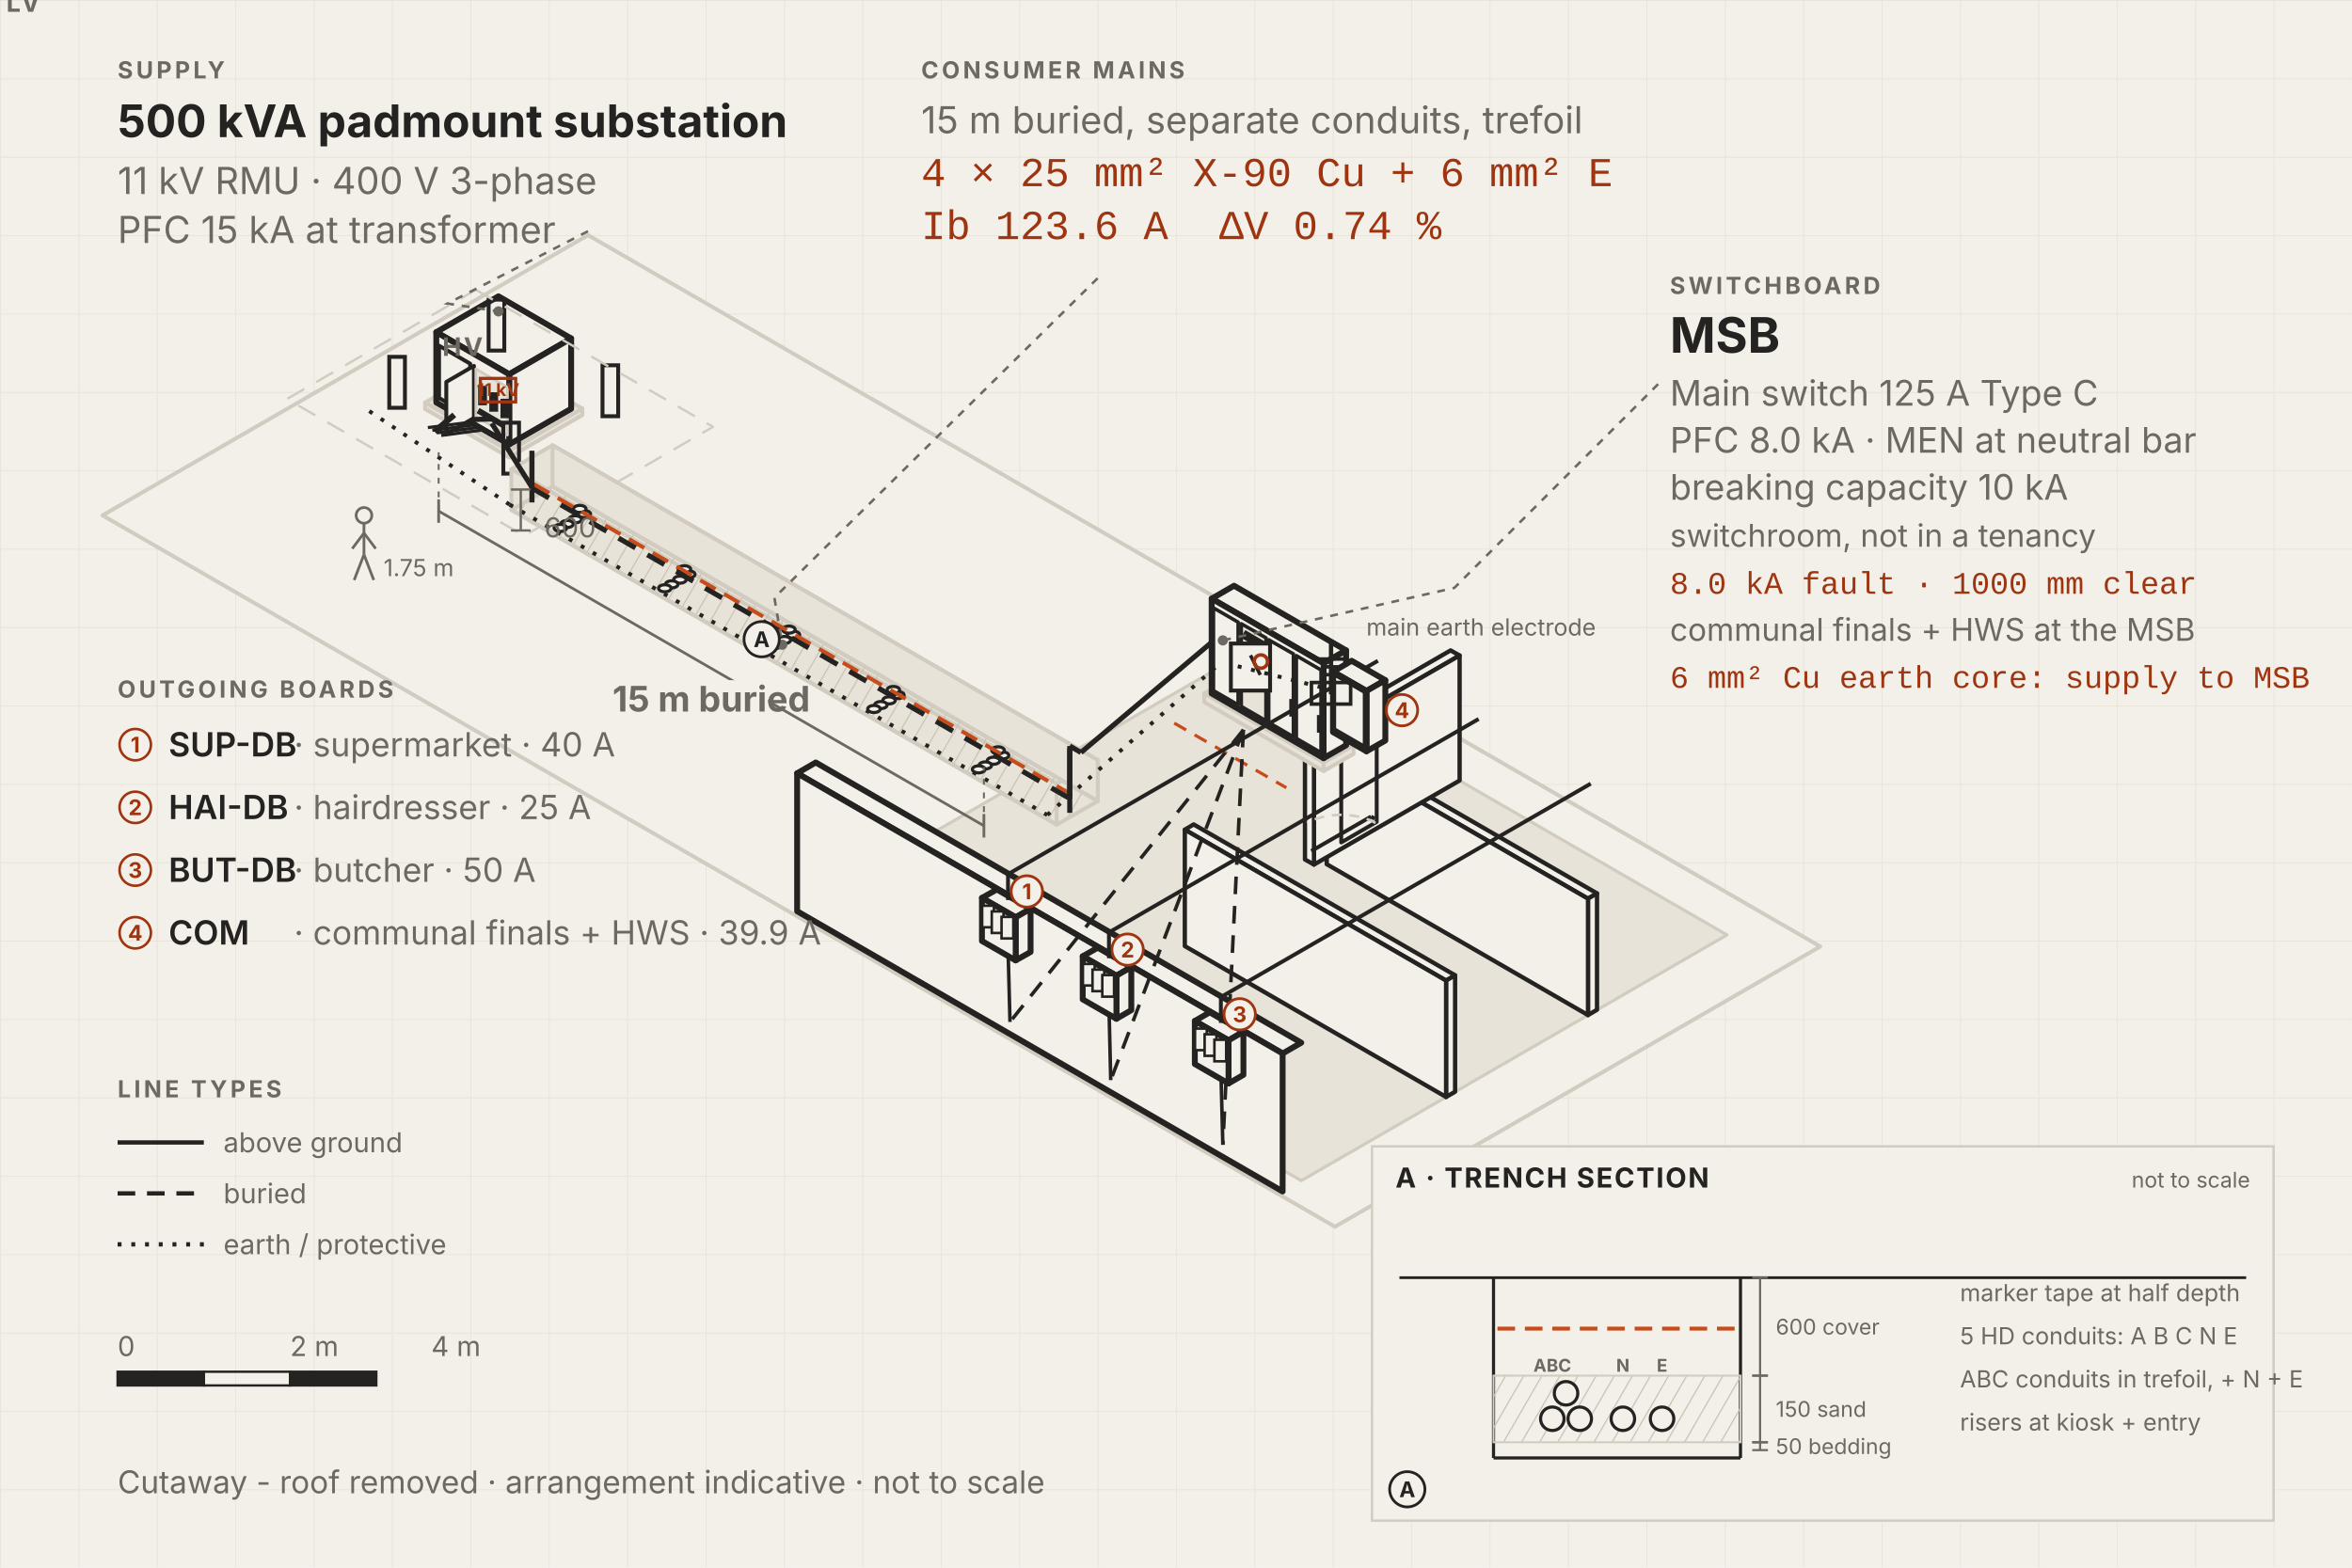
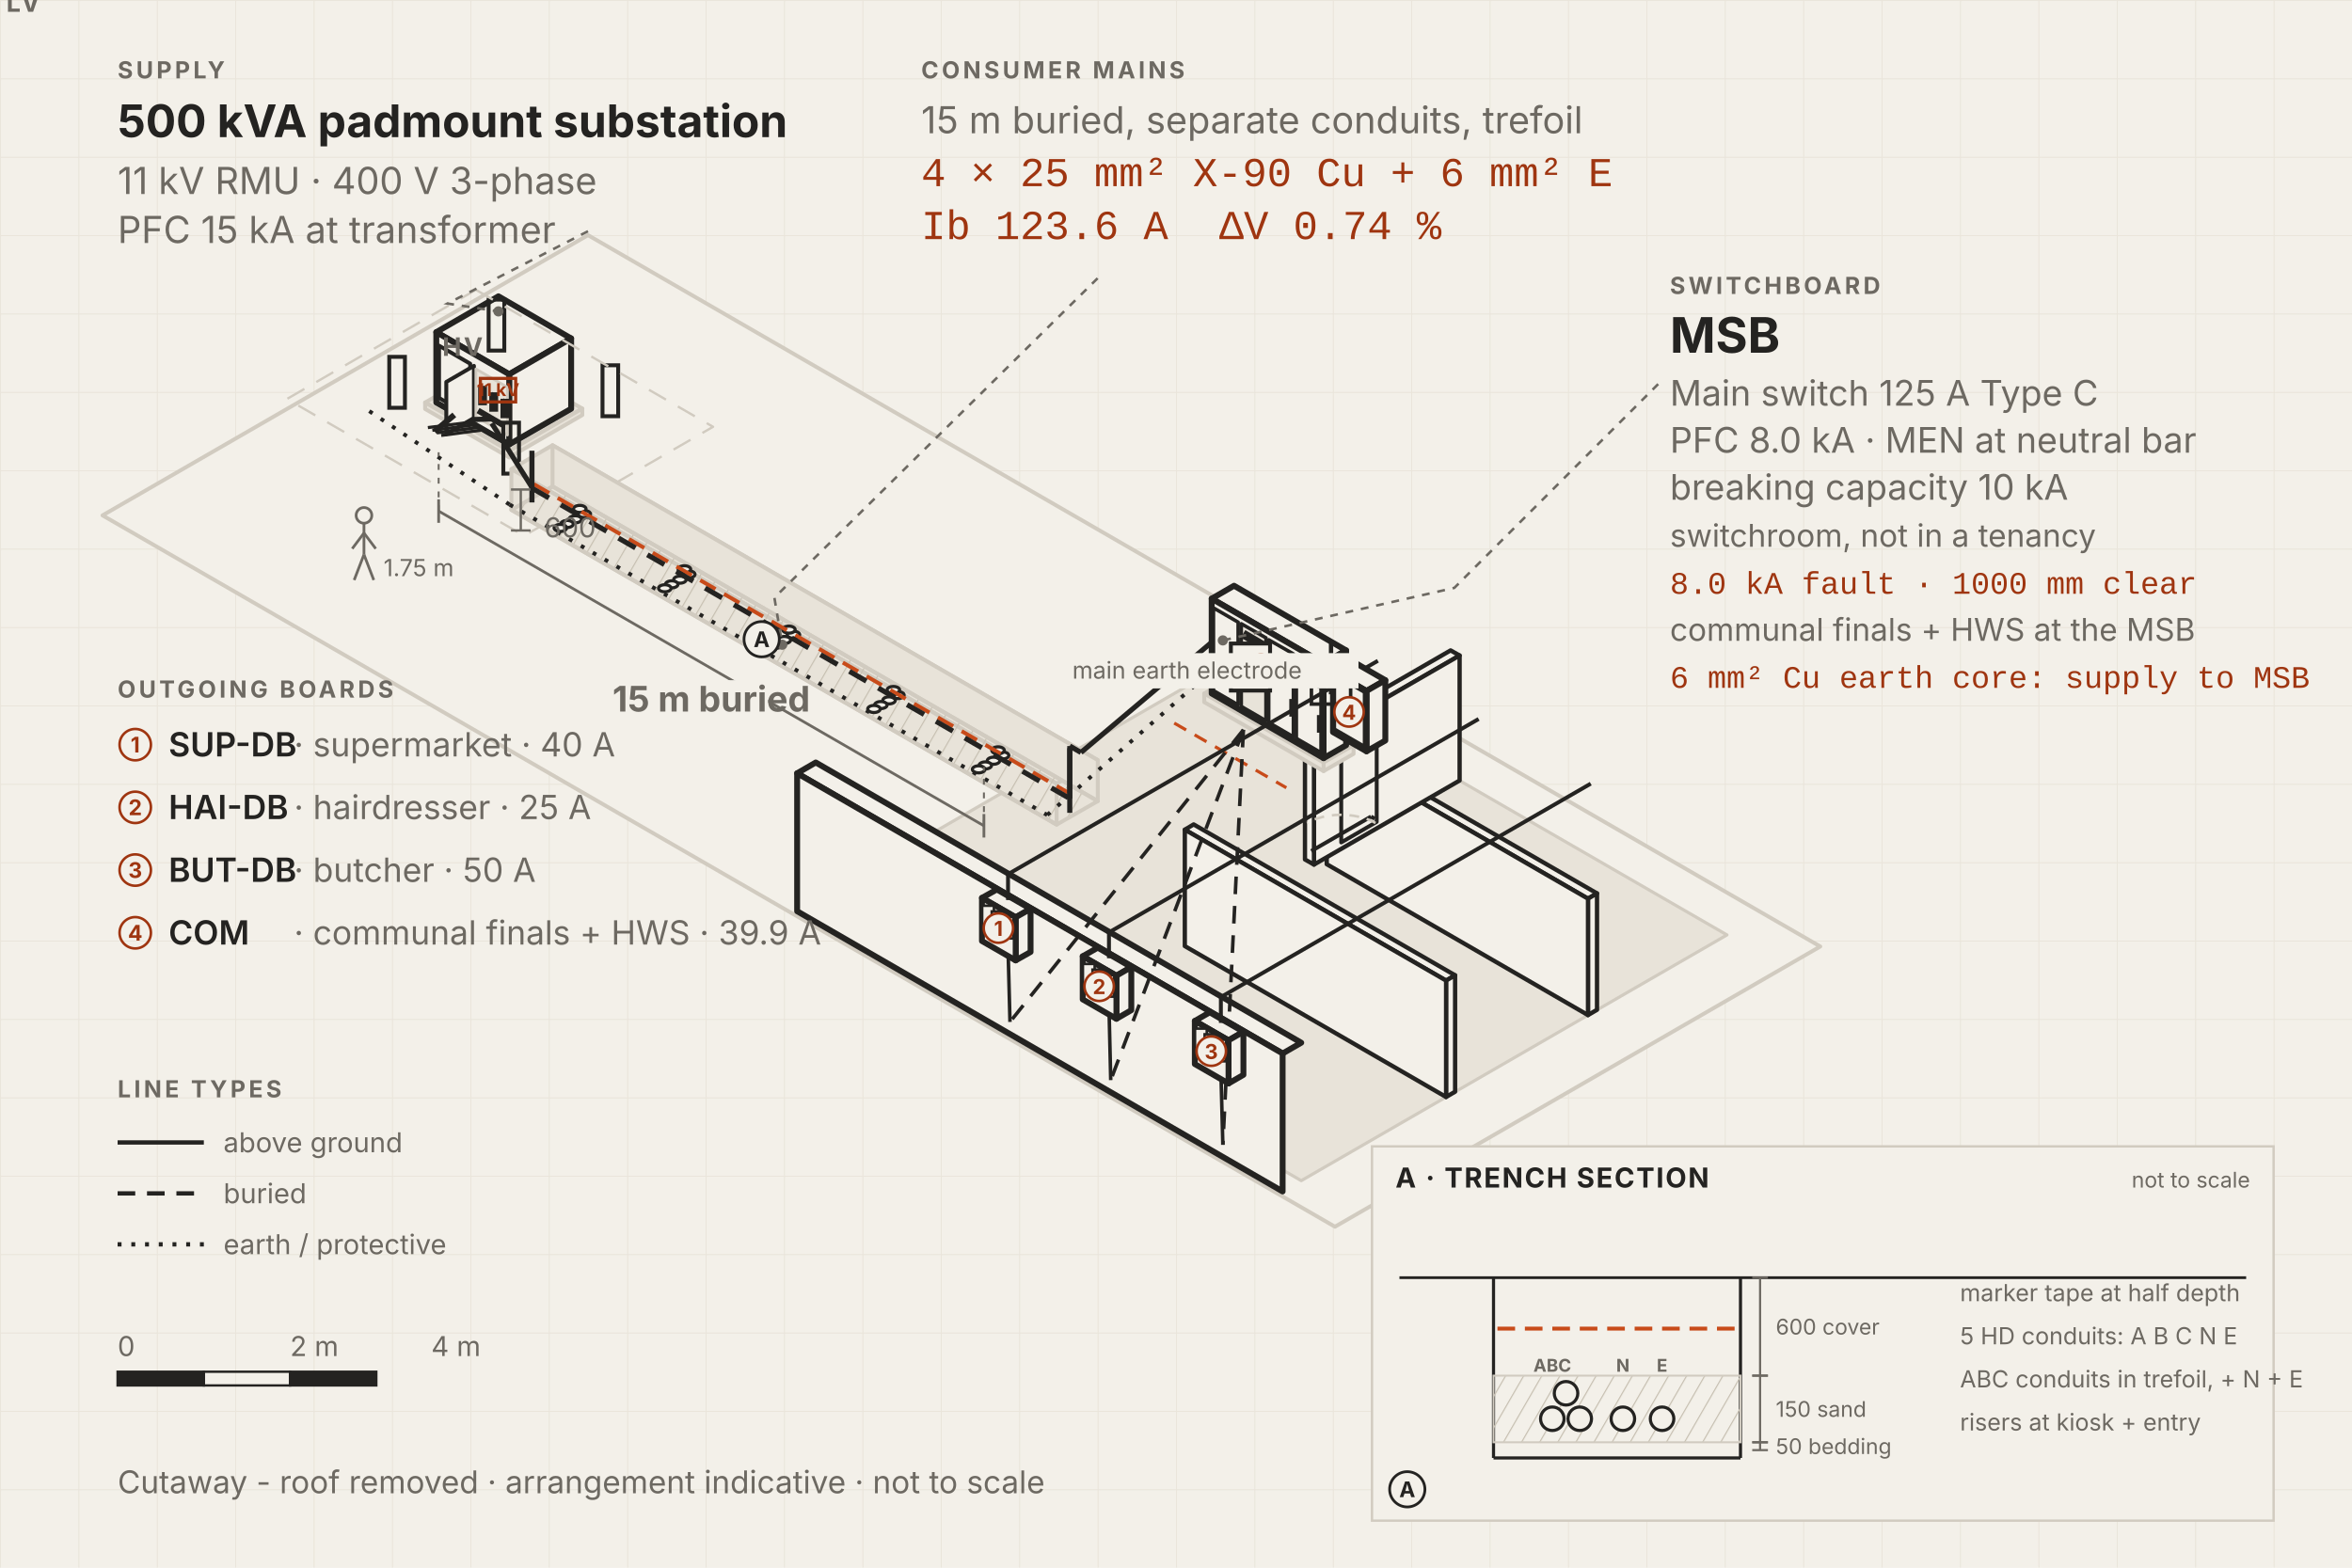
<svg xmlns="http://www.w3.org/2000/svg" viewBox="0 0 1200 800" width="1200" height="800" role="img" aria-labelledby="instTitle instDesc">
  <defs>
    <pattern id="instGrid" width="40" height="40" patternUnits="userSpaceOnUse">
      <path d="M40 0H0V40" fill="none" stroke="#eae5db" stroke-width="1" />
    </pattern>
    <pattern id="instSand" width="8" height="8" patternUnits="userSpaceOnUse" patternTransform="rotate(30)">
      <path d="M0 0V8" stroke="#c9c2b4" stroke-width="1.2" />
    </pattern>
  </defs>
  <rect width="1200" height="800" fill="#f3f0e9" />
  <rect width="1200" height="800" fill="url(#instGrid)" />
  <g font-family="'Inter',Arial,Helvetica,sans-serif" fill="#242321">
    <polygon points="300.0,120.0 928.7,483.0 681.1,626.0 52.3,263.0" fill="#f3f0e9" stroke="#d1cbc0" stroke-width="2" stroke-linejoin="round" />
    <polygon points="633.4,334.1 881.1,477.1 663.9,602.5 416.2,459.5" fill="#e8e3d9" stroke="#d1cbc0" stroke-width="1.6" stroke-linejoin="round" />
    <polygon points="681.4,378.9 814.8,455.9 810.2,458.6 676.9,381.6" fill="#f3f0e9" stroke="#242321" stroke-width="2.2" stroke-linejoin="round" />
    <polygon points="814.8,515.3 810.2,518.0 810.2,458.6 814.8,455.9" fill="#f3f0e9" stroke="#242321" stroke-width="2.2" stroke-linejoin="round" />
    <polygon points="676.9,441.0 810.2,518.0 810.2,458.6 676.9,381.6" fill="#f3f0e9" stroke="#242321" stroke-width="2.2" stroke-linejoin="round" />
    <polygon points="609.0,420.7 742.4,497.7 737.8,500.4 604.5,423.4" fill="#f3f0e9" stroke="#242321" stroke-width="2.2" stroke-linejoin="round" />
    <polygon points="742.4,557.1 737.8,559.8 737.8,500.4 742.4,497.7" fill="#f3f0e9" stroke="#242321" stroke-width="2.2" stroke-linejoin="round" />
    <polygon points="604.5,482.8 737.8,559.8 737.8,500.4 604.5,423.4" fill="#f3f0e9" stroke="#242321" stroke-width="2.2" stroke-linejoin="round" />
    <polygon points="416.2,389.1 663.9,532.1 654.4,537.6 406.7,394.6" fill="#f3f0e9" stroke="#242321" stroke-width="3" stroke-linejoin="round" />
    <polygon points="406.7,465.0 654.4,608.0 654.4,537.6 406.7,394.6" fill="#f3f0e9" stroke="#242321" stroke-width="3" stroke-linejoin="round" />
    <polygon points="740.1,331.9 744.7,334.5 670.4,377.4 665.8,374.8" fill="#f3f0e9" stroke="#242321" stroke-width="2.2" stroke-linejoin="round" />
    <polygon points="744.7,398.3 670.4,441.2 670.4,377.4 744.7,334.5" fill="#f3f0e9" stroke="#242321" stroke-width="2.2" stroke-linejoin="round" />
    <polygon points="665.8,438.6 670.4,441.2 670.4,377.4 665.8,374.8" fill="#f3f0e9" stroke="#242321" stroke-width="2.2" stroke-linejoin="round" />
    <polygon points="702.4,419.4 684.3,429.9 684.3,380.4 702.4,369.9" fill="#f3f0e9" stroke="#242321" stroke-width="2" stroke-linejoin="round" />
    <line x1="684.3" y1="381.5" x2="669.0" y2="388.1" stroke="#242321" stroke-width="2" />
    <line x1="701.4" y1="417.8" x2="699.5" y2="416.7" stroke="#242321" stroke-width="2" />
    <line x1="699.5" y1="416.7" x2="669.0" y2="434.3" stroke="#242321" stroke-width="2" />
    <polyline points="701.8,420.0 699.4,418.7 696.7,417.7 693.8,416.9 690.7,416.3 687.5,415.9 684.3,415.8 681.1,415.9 677.9,416.3 674.8,416.9 671.9,417.7 669.2,418.7 666.8,420.0" fill="none" stroke="#d1cbc0" stroke-width="1.3" stroke-dasharray="5 4" />
    <polygon points="254.3,183.8 297.1,208.5 259.8,230.1 216.9,205.4" fill="#e8e3d9" stroke="#d1cbc0" stroke-width="2" stroke-linejoin="round" data-hit="supply" />
    <polygon points="297.1,211.8 259.8,233.4 259.8,230.1 297.1,208.5" fill="#e8e3d9" stroke="#d1cbc0" stroke-width="2" stroke-linejoin="round" data-hit="supply" />
    <polygon points="216.9,208.7 259.8,233.4 259.8,230.1 216.9,205.4" fill="#e8e3d9" stroke="#d1cbc0" stroke-width="2" stroke-linejoin="round" data-hit="supply" />
    <polygon points="254.3,151.2 291.4,172.7 259.8,191.0 222.6,169.5" fill="#f3f0e9" stroke="#242321" stroke-width="3" stroke-linejoin="round" data-hit="supply" />
    <polygon points="291.4,208.6 259.8,226.8 259.8,191.0 291.4,172.7" fill="#f3f0e9" stroke="#242321" stroke-width="3" stroke-linejoin="round" data-hit="supply" />
    <polygon points="222.6,205.4 259.8,226.8 259.8,191.0 222.6,169.5" fill="#f3f0e9" stroke="#242321" stroke-width="3" stroke-linejoin="round" data-hit="supply" />
    <polygon points="224.0,203.1 239.9,212.2 239.9,185.6 224.0,176.4" fill="none" stroke="#242321" stroke-width="2" stroke-linejoin="round" data-hit="supply" />
    <rect x="238.2" y="197.2" width="4" height="10" fill="#242321" />
    <text x="225.7" y="181.6" font-family="'Inter',Arial,Helvetica,sans-serif" font-size="13" font-weight="700" fill="#6d6962" letter-spacing="1.2">HV</text>
    <polygon points="241.8,213.3 227.7,221.5 227.7,194.9 241.8,186.7" fill="#f3f0e9" stroke="#242321" stroke-width="2" stroke-linejoin="round" data-hit="supply" />
    <polygon points="242.8,212.7 258.9,222.0 258.9,197.6 242.8,188.3" fill="#e8e3d9" stroke="#d1cbc0" stroke-width="1.4" stroke-linejoin="round" />
    <line x1="246.2" y1="206.8" x2="246.2" y2="196.9" stroke="#242321" stroke-width="4.5" />
    <line x1="245.0" y1="197.4" x2="247.3" y2="198.7" stroke="#242321" stroke-width="1.6" />
    <line x1="251.9" y1="210.1" x2="251.9" y2="200.2" stroke="#242321" stroke-width="4.5" />
    <line x1="250.7" y1="200.7" x2="253.0" y2="202.0" stroke="#242321" stroke-width="1.6" />
    <line x1="257.6" y1="213.4" x2="257.6" y2="203.5" stroke="#242321" stroke-width="4.5" />
    <line x1="256.5" y1="204.0" x2="258.8" y2="205.3" stroke="#242321" stroke-width="1.6" />
    <line x1="243.9" y1="209.5" x2="257.5" y2="217.4" stroke="#242321" stroke-width="3" />
    <text x="3.2" y="6.0" font-family="'Inter',Arial,Helvetica,sans-serif" font-size="13" font-weight="700" fill="#6d6962" letter-spacing="1.2">LV</text>
    <rect x="249.3" y="152.9" width="8" height="26" fill="none" stroke="#242321" stroke-width="2" />
    <rect x="307.4" y="186.4" width="8" height="26" fill="none" stroke="#242321" stroke-width="2" />
    <rect x="198.6" y="182.1" width="8" height="26" fill="none" stroke="#242321" stroke-width="2" />
    <rect x="256.8" y="215.7" width="8" height="26" fill="none" stroke="#242321" stroke-width="2" />
    <line x1="231.8" y1="211.7" x2="221.7" y2="220.2" stroke="#242321" stroke-width="3" />
    <line x1="218.3" y1="218.2" x2="240.4" y2="215.4" stroke="#242321" stroke-width="1.6" />
    <line x1="220.6" y1="219.6" x2="242.7" y2="216.7" stroke="#242321" stroke-width="1.6" />
    <line x1="222.8" y1="220.9" x2="244.9" y2="218.0" stroke="#242321" stroke-width="1.6" />
    <line x1="225.1" y1="222.2" x2="247.2" y2="219.3" stroke="#242321" stroke-width="1.6" />
    <rect x="245.1" y="193.1" width="18" height="12" fill="none" stroke="#9f3510" stroke-width="1.6" />
    <text x="254.1" y="202.1" font-family="'Inter',Arial,Helvetica,sans-serif" font-size="9" font-weight="700" fill="#9f3510" text-anchor="middle">11 kV</text>
    <polygon points="242.8,147.9 363.8,217.8 267.4,273.4 146.4,203.6" fill="none" stroke="#d1cbc0" stroke-width="1.2" stroke-linejoin="round" stroke-dasharray="10 7" />
    <circle cx="185.7" cy="263.0" r="4" fill="none" stroke="#6d6962" stroke-width="1.4" />
    <line x1="185.7" y1="267.0" x2="185.7" y2="283.0" stroke="#6d6962" stroke-width="1.4" />
    <line x1="185.7" y1="272.0" x2="179.7" y2="280.0" stroke="#6d6962" stroke-width="1.4" />
    <line x1="185.7" y1="272.0" x2="191.7" y2="280.0" stroke="#6d6962" stroke-width="1.4" />
    <line x1="185.7" y1="283.0" x2="180.7" y2="296.0" stroke="#6d6962" stroke-width="1.4" />
    <line x1="185.7" y1="283.0" x2="190.7" y2="296.0" stroke="#6d6962" stroke-width="1.4" />
    <text x="195.7" y="294.0" font-family="'Inter',Arial,Helvetica,sans-serif" font-size="12" font-weight="400" fill="#6d6962">1.75 m</text>
    <polygon points="281.9,227.2 560.1,387.9 539.1,399.9 260.9,239.4" fill="#e8e3d9" stroke="#d1cbc0" stroke-width="2" stroke-linejoin="round" />
    <polygon points="281.9,227.2 560.1,387.9 560.1,408.8 281.9,248.2" fill="#e8e3d9" stroke="#d1cbc0" stroke-width="2" stroke-linejoin="round" />
    <polygon points="260.9,239.4 539.1,399.9 539.1,420.8 260.9,260.2" fill="#e8e3d9" stroke="#d1cbc0" stroke-width="2" stroke-linejoin="round" />
    <polygon points="281.9,248.2 560.1,408.8 539.1,420.8 260.9,260.2" fill="url(#instSand)" stroke="#d1cbc0" stroke-width="2" stroke-linejoin="round" />
    <ellipse cx="298.1" cy="262.3" rx="3.2" ry="1.8" fill="#f3f0e9" stroke="#242321" stroke-width="1.6" />
    <ellipse cx="293.5" cy="265.0" rx="3.2" ry="1.8" fill="#f3f0e9" stroke="#242321" stroke-width="1.6" />
    <ellipse cx="295.8" cy="259.7" rx="3.2" ry="1.8" fill="#f3f0e9" stroke="#242321" stroke-width="1.6" />
    <ellipse cx="289.3" cy="267.4" rx="3.2" ry="1.8" fill="#f3f0e9" stroke="#242321" stroke-width="1.6" />
    <ellipse cx="285.9" cy="269.4" rx="3.2" ry="1.8" fill="#f3f0e9" stroke="#242321" stroke-width="1.6" />
    <ellipse cx="351.4" cy="293.1" rx="3.2" ry="1.8" fill="#f3f0e9" stroke="#242321" stroke-width="1.6" />
    <ellipse cx="346.9" cy="295.8" rx="3.2" ry="1.8" fill="#f3f0e9" stroke="#242321" stroke-width="1.6" />
    <ellipse cx="349.2" cy="290.5" rx="3.2" ry="1.8" fill="#f3f0e9" stroke="#242321" stroke-width="1.6" />
    <ellipse cx="342.7" cy="298.2" rx="3.2" ry="1.8" fill="#f3f0e9" stroke="#242321" stroke-width="1.6" />
    <ellipse cx="339.2" cy="300.2" rx="3.2" ry="1.8" fill="#f3f0e9" stroke="#242321" stroke-width="1.6" />
    <ellipse cx="404.8" cy="323.9" rx="3.2" ry="1.8" fill="#f3f0e9" stroke="#242321" stroke-width="1.6" />
    <ellipse cx="400.2" cy="326.6" rx="3.2" ry="1.8" fill="#f3f0e9" stroke="#242321" stroke-width="1.6" />
    <ellipse cx="402.5" cy="321.3" rx="3.2" ry="1.8" fill="#f3f0e9" stroke="#242321" stroke-width="1.6" />
    <ellipse cx="396.0" cy="329.0" rx="3.2" ry="1.8" fill="#f3f0e9" stroke="#242321" stroke-width="1.6" />
    <ellipse cx="392.6" cy="331.0" rx="3.2" ry="1.8" fill="#f3f0e9" stroke="#242321" stroke-width="1.6" />
    <ellipse cx="458.1" cy="354.7" rx="3.2" ry="1.8" fill="#f3f0e9" stroke="#242321" stroke-width="1.6" />
    <ellipse cx="453.6" cy="357.4" rx="3.2" ry="1.8" fill="#f3f0e9" stroke="#242321" stroke-width="1.6" />
    <ellipse cx="455.8" cy="352.1" rx="3.2" ry="1.8" fill="#f3f0e9" stroke="#242321" stroke-width="1.6" />
    <ellipse cx="449.4" cy="359.8" rx="3.2" ry="1.8" fill="#f3f0e9" stroke="#242321" stroke-width="1.6" />
    <ellipse cx="445.9" cy="361.8" rx="3.2" ry="1.8" fill="#f3f0e9" stroke="#242321" stroke-width="1.6" />
    <ellipse cx="511.5" cy="385.5" rx="3.2" ry="1.8" fill="#f3f0e9" stroke="#242321" stroke-width="1.6" />
    <ellipse cx="506.9" cy="388.2" rx="3.2" ry="1.8" fill="#f3f0e9" stroke="#242321" stroke-width="1.6" />
    <ellipse cx="509.2" cy="382.9" rx="3.2" ry="1.8" fill="#f3f0e9" stroke="#242321" stroke-width="1.6" />
    <ellipse cx="502.7" cy="390.6" rx="3.2" ry="1.8" fill="#f3f0e9" stroke="#242321" stroke-width="1.6" />
    <ellipse cx="499.3" cy="392.6" rx="3.2" ry="1.8" fill="#f3f0e9" stroke="#242321" stroke-width="1.6" />
    <line x1="272.4" y1="247.1" x2="544.8" y2="404.4" stroke="#c84b1a" stroke-width="2" stroke-dasharray="9 5" />
    <line x1="271.4" y1="256.4" x2="271.4" y2="230.0" stroke="#242321" stroke-width="2.6" />
    <line x1="545.8" y1="414.8" x2="545.8" y2="381.8" stroke="#242321" stroke-width="2.6" />
    <polygon points="629.6,345.1 690.6,380.3 675.3,389.1 614.4,353.9" fill="#e8e3d9" stroke="#d1cbc0" stroke-width="2" stroke-linejoin="round" />
    <polygon points="690.6,384.7 675.3,393.5 675.3,389.1 690.6,380.3" fill="#e8e3d9" stroke="#d1cbc0" stroke-width="2" stroke-linejoin="round" />
    <polygon points="614.4,358.3 675.3,393.5 675.3,389.1 614.4,353.9" fill="#e8e3d9" stroke="#d1cbc0" stroke-width="2" stroke-linejoin="round" />
    <polygon points="629.6,298.9 686.8,331.9 675.3,338.5 618.2,305.5" fill="#f3f0e9" stroke="#242321" stroke-width="3" stroke-linejoin="round" data-hit="device" />
    <polygon points="686.8,380.3 675.3,386.9 675.3,338.5 686.8,331.9" fill="#f3f0e9" stroke="#242321" stroke-width="3" stroke-linejoin="round" data-hit="device" />
    <polygon points="618.2,353.9 675.3,386.9 675.3,338.5 618.2,305.5" fill="#f3f0e9" stroke="#242321" stroke-width="3" stroke-linejoin="round" data-hit="device" />
    <polygon points="619.1,352.4 631.7,359.7 631.7,317.5 619.1,310.2" fill="none" stroke="#242321" stroke-width="1.8" stroke-linejoin="round" data-hit="device" />
    <rect x="629.6" y="340.4" width="3.5" height="9" fill="#242321" />
    <polygon points="633.3,360.5 645.9,367.8 645.9,325.5 633.3,318.3" fill="#e8e3d9" stroke="#242321" stroke-width="1.8" stroke-linejoin="round" data-hit="device" />
    <polygon points="647.3,368.7 659.9,376.0 659.9,333.7 647.3,326.5" fill="none" stroke="#242321" stroke-width="1.8" stroke-linejoin="round" data-hit="device" />
    <rect x="657.8" y="356.7" width="3.5" height="9" fill="#242321" />
    <polygon points="661.4,376.8 674.0,384.1 674.0,341.9 661.4,334.6" fill="none" stroke="#242321" stroke-width="1.8" stroke-linejoin="round" data-hit="device" />
    <rect x="671.9" y="364.9" width="3.5" height="9" fill="#242321" />
    <line x1="634.2" y1="323.5" x2="645.2" y2="329.9" stroke="#242321" stroke-width="4.5" data-hit="device" />
    <rect x="628.0" y="328.4" width="20" height="24" fill="#f3f0e9" stroke="#242321" stroke-width="2" data-hit="device" />
    <line x1="638.0" y1="334.4" x2="643.0" y2="344.4" stroke="#242321" stroke-width="1.8" />
    <circle cx="643.3" cy="337.6" r="3.4" fill="none" stroke="#9f3510" stroke-width="1.8" />
    <line x1="599.1" y1="369.0" x2="656.3" y2="402.0" stroke="#c84b1a" stroke-width="1.6" stroke-dasharray="7 5" />
    <line x1="634.4" y1="372.4" x2="515.3" y2="521.5" stroke="#242321" stroke-width="1.8" stroke-dasharray="9 6" data-hit="sup" />
    <line x1="515.3" y1="521.5" x2="514.3" y2="483.5" stroke="#242321" stroke-width="1.8" data-hit="sup" />
    <line x1="634.4" y1="372.4" x2="566.7" y2="551.2" stroke="#242321" stroke-width="1.8" stroke-dasharray="9 6" data-hit="hai" />
    <line x1="566.7" y1="551.2" x2="565.8" y2="513.2" stroke="#242321" stroke-width="1.8" data-hit="hai" />
    <line x1="634.4" y1="372.4" x2="623.9" y2="584.2" stroke="#242321" stroke-width="1.8" stroke-dasharray="9 6" data-hit="but" />
    <line x1="623.9" y1="584.2" x2="622.9" y2="546.2" stroke="#242321" stroke-width="1.8" data-hit="but" />
    <polygon points="508.6,453.9 525.8,463.8 518.2,468.1 501.0,458.2" fill="#f3f0e9" stroke="#242321" stroke-width="3" stroke-linejoin="round" data-hit="sup" />
    <polygon points="525.8,485.8 518.2,490.1 518.2,468.1 525.8,463.8" fill="#f3f0e9" stroke="#242321" stroke-width="3" stroke-linejoin="round" data-hit="sup" />
    <polygon points="501.0,480.2 518.2,490.1 518.2,468.1 501.0,458.2" fill="#f3f0e9" stroke="#242321" stroke-width="3" stroke-linejoin="round" data-hit="sup" />
-     <circle cx="523.9" cy="454.9" r="8" fill="#f3f0e9" stroke="#9f3510" stroke-width="1.4" />
-     <text x="523.9" y="458.9" font-family="'Inter',Arial,Helvetica,sans-serif" font-size="11" font-weight="700" fill="#9f3510" text-anchor="middle">1</text>
    <rect x="501.1" y="462.2" width="6" height="11" fill="#f3f0e9" stroke="#242321" stroke-width="1.3" data-hit="sup" />
    <rect x="506.0" y="465.1" width="6" height="11" fill="#f3f0e9" stroke="#242321" stroke-width="1.3" data-hit="sup" />
    <rect x="511.0" y="467.9" width="6" height="11" fill="#f3f0e9" stroke="#242321" stroke-width="1.3" data-hit="sup" />
    <line x1="703.0" y1="337.2" x2="703.0" y2="337.2" stroke="#f3f0e9" stroke-width="0" />
    <line x1="514.3" y1="446.1" x2="514.3" y2="459.3" stroke="#242321" stroke-width="2" data-hit="sup" />
    <line x1="703.0" y1="337.2" x2="514.3" y2="446.1" stroke="#242321" stroke-width="2" data-hit="sup" />
    <polygon points="560.1,483.6 577.2,493.5 569.6,497.9 552.4,488.0" fill="#f3f0e9" stroke="#242321" stroke-width="3" stroke-linejoin="round" data-hit="hai" />
    <polygon points="577.2,515.5 569.6,519.9 569.6,497.9 577.2,493.5" fill="#f3f0e9" stroke="#242321" stroke-width="3" stroke-linejoin="round" data-hit="hai" />
    <polygon points="552.4,510.0 569.6,519.9 569.6,497.9 552.4,488.0" fill="#f3f0e9" stroke="#242321" stroke-width="3" stroke-linejoin="round" data-hit="hai" />
-     <circle cx="575.3" cy="484.6" r="8" fill="#f3f0e9" stroke="#9f3510" stroke-width="1.4" />
-     <text x="575.3" y="488.6" font-family="'Inter',Arial,Helvetica,sans-serif" font-size="11" font-weight="700" fill="#9f3510" text-anchor="middle">2</text>
    <rect x="552.5" y="491.9" width="6" height="11" fill="#f3f0e9" stroke="#242321" stroke-width="1.3" data-hit="hai" />
    <rect x="557.4" y="494.8" width="6" height="11" fill="#f3f0e9" stroke="#242321" stroke-width="1.3" data-hit="hai" />
    <rect x="562.4" y="497.6" width="6" height="11" fill="#f3f0e9" stroke="#242321" stroke-width="1.3" data-hit="hai" />
    <line x1="754.4" y1="366.9" x2="754.4" y2="366.9" stroke="#f3f0e9" stroke-width="0" />
    <line x1="565.8" y1="475.8" x2="565.8" y2="489.0" stroke="#242321" stroke-width="2" data-hit="hai" />
    <line x1="754.4" y1="366.9" x2="565.8" y2="475.8" stroke="#242321" stroke-width="2" data-hit="hai" />
    <polygon points="617.2,516.6 634.4,526.5 626.8,530.9 609.6,521.0" fill="#f3f0e9" stroke="#242321" stroke-width="3" stroke-linejoin="round" data-hit="but" />
    <polygon points="634.4,548.5 626.8,552.9 626.8,530.9 634.4,526.5" fill="#f3f0e9" stroke="#242321" stroke-width="3" stroke-linejoin="round" data-hit="but" />
    <polygon points="609.6,543.0 626.8,552.9 626.8,530.9 609.6,521.0" fill="#f3f0e9" stroke="#242321" stroke-width="3" stroke-linejoin="round" data-hit="but" />
-     <circle cx="632.5" cy="517.6" r="8" fill="#f3f0e9" stroke="#9f3510" stroke-width="1.4" />
-     <text x="632.5" y="521.6" font-family="'Inter',Arial,Helvetica,sans-serif" font-size="11" font-weight="700" fill="#9f3510" text-anchor="middle">3</text>
    <rect x="609.7" y="524.9" width="6" height="11" fill="#f3f0e9" stroke="#242321" stroke-width="1.3" data-hit="but" />
    <rect x="614.6" y="527.8" width="6" height="11" fill="#f3f0e9" stroke="#242321" stroke-width="1.3" data-hit="but" />
    <rect x="619.6" y="530.6" width="6" height="11" fill="#f3f0e9" stroke="#242321" stroke-width="1.3" data-hit="but" />
    <line x1="811.6" y1="399.9" x2="811.6" y2="399.9" stroke="#f3f0e9" stroke-width="0" />
    <line x1="622.9" y1="508.8" x2="622.9" y2="522.0" stroke="#242321" stroke-width="2" data-hit="but" />
    <line x1="811.6" y1="399.9" x2="622.9" y2="508.8" stroke="#242321" stroke-width="2" data-hit="but" />
    <line x1="240.8" y1="214.1" x2="250.9" y2="213.8" stroke="#242321" stroke-width="2.6" data-hit="mains" />
    <line x1="250.9" y1="216.0" x2="271.4" y2="248.7" stroke="#242321" stroke-width="2.6" data-hit="mains" />
    <line x1="271.4" y1="249.1" x2="545.8" y2="407.5" stroke="#242321" stroke-width="2.6" stroke-dasharray="10 7" data-hit="mains" />
    <line x1="545.8" y1="407.5" x2="545.8" y2="380.7" stroke="#242321" stroke-width="2.6" data-hit="mains" />
    <line x1="545.8" y1="380.7" x2="551.5" y2="384.0" stroke="#242321" stroke-width="2.6" data-hit="mains" />
    <line x1="551.5" y1="384.0" x2="617.8" y2="328.1" stroke="#242321" stroke-width="2.6" data-hit="device" />
    <line x1="188.4" y1="209.8" x2="260.0" y2="257.5" stroke="#242321" stroke-width="2" stroke-dasharray="2 5" data-hit="mains" />
    <line x1="260.0" y1="257.5" x2="534.3" y2="415.9" stroke="#242321" stroke-width="2" stroke-dasharray="2 5" data-hit="mains" />
    <line x1="534.3" y1="415.9" x2="622.0" y2="338.9" stroke="#242321" stroke-width="2" stroke-dasharray="2 5" data-hit="device" />
    <polygon points="689.6,337.2 706.8,347.1 697.2,352.6 680.1,342.8" fill="#f3f0e9" stroke="#242321" stroke-width="3" stroke-linejoin="round" data-hit="device" />
    <polygon points="706.8,377.9 697.2,383.4 697.2,352.6 706.8,347.1" fill="#f3f0e9" stroke="#242321" stroke-width="3" stroke-linejoin="round" data-hit="device" />
    <polygon points="680.1,373.6 697.2,383.4 697.2,352.6 680.1,342.8" fill="#f3f0e9" stroke="#242321" stroke-width="3" stroke-linejoin="round" data-hit="device" />
    <polygon points="680.9,372.0 696.1,380.8 696.1,353.3 680.9,344.5" fill="none" stroke="#242321" stroke-width="1.6" stroke-linejoin="round" data-hit="device" />
-     <circle cx="715.3" cy="362.4" r="8" fill="#f3f0e9" stroke="#9f3510" stroke-width="1.4" />
-     <text x="715.3" y="366.4" font-family="'Inter',Arial,Helvetica,sans-serif" font-size="11" font-weight="700" fill="#9f3510" text-anchor="middle">4</text>
    <rect x="669.1" y="348.3" width="20" height="11" fill="none" stroke="#242321" stroke-width="1.8" />
    <line x1="679.1" y1="354.3" x2="679.1" y2="328.3" stroke="#242321" stroke-width="2.2" />
    <line x1="672.6" y1="336.3" x2="685.6" y2="336.3" stroke="#242321" stroke-width="1.8" />
    <line x1="674.6" y1="340.3" x2="683.6" y2="340.3" stroke="#242321" stroke-width="1.8" />
    <line x1="676.6" y1="344.3" x2="681.6" y2="344.3" stroke="#242321" stroke-width="1.8" />
-     <text x="697.1" y="324.3" font-family="'Inter',Arial,Helvetica,sans-serif" font-size="12" font-weight="400" fill="#6d6962">main earth electrode</text>
    <line x1="631.5" y1="340.0" x2="675.3" y2="351.0" stroke="#242321" stroke-width="2" stroke-dasharray="2 5" data-hit="device" />
    <line x1="223.8" y1="260.8" x2="502.0" y2="421.4" stroke="#6d6962" stroke-width="1.4" />
    <line x1="223.8" y1="254.8" x2="223.8" y2="266.8" stroke="#6d6962" stroke-width="1.4" />
    <line x1="223.8" y1="260.8" x2="223.8" y2="230.8" stroke="#6d6962" stroke-width="1" stroke-dasharray="3 4" />
    <line x1="502.0" y1="415.4" x2="502.0" y2="427.4" stroke="#6d6962" stroke-width="1.4" />
    <line x1="502.0" y1="421.4" x2="502.0" y2="391.4" stroke="#6d6962" stroke-width="1" stroke-dasharray="3 4" />
    <rect x="333.9" y="347.1" width="58" height="21" fill="#f3f0e9" />
    <text x="362.9" y="363.1" font-family="'Inter',Arial,Helvetica,sans-serif" font-size="18" font-weight="700" fill="#6d6962" text-anchor="middle">15 m buried</text>
    <line x1="265.7" y1="249.8" x2="265.7" y2="270.7" stroke="#6d6962" stroke-width="1.2" />
    <line x1="260.7" y1="249.8" x2="270.7" y2="249.8" stroke="#6d6962" stroke-width="1.2" />
    <line x1="260.7" y1="270.7" x2="270.7" y2="270.7" stroke="#6d6962" stroke-width="1.2" />
    <text x="277.7" y="274.2" font-family="'Inter',Arial,Helvetica,sans-serif" font-size="14" font-weight="400" fill="#6d6962">600</text>
    <text x="60.0" y="40.0" font-family="'Inter',Arial,Helvetica,sans-serif" font-size="12" font-weight="700" fill="#6d6962" letter-spacing="1.6">SUPPLY</text>
    <text x="60.0" y="70.0" font-family="'Inter',Arial,Helvetica,sans-serif" font-size="23" font-weight="700" fill="#242321">500 kVA padmount substation</text>
    <g class="reveal" data-hit="supply">
      <text x="60.0" y="99.0" font-family="'Inter',Arial,Helvetica,sans-serif" font-size="19" font-weight="400" fill="#6d6962">11 kV RMU · 400 V 3-phase</text>
      <text x="60.0" y="124.0" font-family="'Inter',Arial,Helvetica,sans-serif" font-size="19" font-weight="400" fill="#6d6962">PFC 15 kA at transformer</text>
    </g>
    <polyline points="300.0,118.0 228.3,154.9 254.3,158.9" fill="none" stroke="#6d6962" stroke-width="1.3" stroke-dasharray="4 4" />
    <circle cx="254.3" cy="158.9" r="2.6" fill="#6d6962" />
    <text x="470.0" y="40.0" font-family="'Inter',Arial,Helvetica,sans-serif" font-size="12" font-weight="700" fill="#6d6962" letter-spacing="1.6">CONSUMER MAINS</text>
    <text x="470.0" y="68.0" font-family="'Inter',Arial,Helvetica,sans-serif" font-size="19" font-weight="400" fill="#6d6962">15 m buried, separate conduits, trefoil</text>
    <text x="470.0" y="95.0" font-family="Consolas,'Courier New',monospace" font-size="21" font-weight="400" fill="#9f3510">4 × 25 mm² X-90 Cu + 6 mm² E</text>
    <g class="reveal" data-hit="mains">
      <text x="470.0" y="122.0" font-family="Consolas,'Courier New',monospace" font-size="21" font-weight="400" fill="#9f3510">Ib 123.6 A</text>
      <text x="622.0" y="122.0" font-family="Consolas,'Courier New',monospace" font-size="21" font-weight="400" fill="#9f3510" data-hit="vd">ΔV 0.74 %</text>
    </g>
    <polyline points="560.0,142.0 395.1,305.0 399.1,329.0" fill="none" stroke="#6d6962" stroke-width="1.3" stroke-dasharray="4 4" />
    <circle cx="399.1" cy="329.0" r="2.6" fill="#6d6962" />
    <text x="852.0" y="150.0" font-family="'Inter',Arial,Helvetica,sans-serif" font-size="12" font-weight="700" fill="#6d6962" letter-spacing="1.6">SWITCHBOARD</text>
    <text x="852.0" y="180.0" font-family="'Inter',Arial,Helvetica,sans-serif" font-size="25" font-weight="700" fill="#242321">MSB</text>
    <text x="852.0" y="207.0" font-family="'Inter',Arial,Helvetica,sans-serif" font-size="18" font-weight="400" fill="#6d6962">Main switch 125 A Type C</text>
    <g class="reveal" data-hit="device">
      <text x="852.0" y="231.0" font-family="'Inter',Arial,Helvetica,sans-serif" font-size="18" font-weight="400" fill="#6d6962">PFC 8.0 kA · MEN at neutral bar</text>
      <text x="852.0" y="255.0" font-family="'Inter',Arial,Helvetica,sans-serif" font-size="18" font-weight="400" fill="#6d6962">breaking capacity 10 kA</text>
      <text x="852.0" y="279.0" font-family="'Inter',Arial,Helvetica,sans-serif" font-size="16" font-weight="400" fill="#6d6962">switchroom, not in a tenancy</text>
      <text x="852.0" y="303.0" font-family="Consolas,'Courier New',monospace" font-size="16" font-weight="400" fill="#9f3510">8.0 kA fault · 1000 mm clear</text>
      <text x="852.0" y="327.0" font-family="'Inter',Arial,Helvetica,sans-serif" font-size="16" font-weight="400" fill="#6d6962">communal finals + HWS at the MSB</text>
      <text x="852.0" y="351.0" font-family="Consolas,'Courier New',monospace" font-size="16" font-weight="400" fill="#9f3510">6 mm² Cu earth core: supply to MSB</text>
    </g>
    <polyline points="846.0,196.0 742.0,300.0 623.9,326.8" fill="none" stroke="#6d6962" stroke-width="1.3" stroke-dasharray="4 4" />
    <circle cx="623.9" cy="326.8" r="2.6" fill="#6d6962" />
    <text x="60.0" y="356.0" font-family="'Inter',Arial,Helvetica,sans-serif" font-size="12" font-weight="700" fill="#6d6962" letter-spacing="1.6">OUTGOING BOARDS</text>
    <g data-hit="sup">
      <circle cx="69" cy="380" r="8" fill="none" stroke="#9f3510" stroke-width="1.3" />
      <text x="69.0" y="384.0" font-family="'Inter',Arial,Helvetica,sans-serif" font-size="11" font-weight="700" fill="#9f3510" text-anchor="middle">1</text>
      <text x="86.0" y="386.0" font-family="'Inter',Arial,Helvetica,sans-serif" font-size="17" font-weight="600" fill="#242321">SUP-DB</text>
      <text class="legend-detail" x="150" y="386" font-family="Inter,Arial,Helvetica,sans-serif" font-size="17" font-weight="400" fill="#6d6962">· supermarket · 40 A</text>
    </g>
    <g data-hit="hai">
      <circle cx="69" cy="412" r="8" fill="none" stroke="#9f3510" stroke-width="1.3" />
      <text x="69.0" y="416.0" font-family="'Inter',Arial,Helvetica,sans-serif" font-size="11" font-weight="700" fill="#9f3510" text-anchor="middle">2</text>
      <text x="86.0" y="418.0" font-family="'Inter',Arial,Helvetica,sans-serif" font-size="17" font-weight="600" fill="#242321">HAI-DB</text>
      <text class="legend-detail" x="150" y="418" font-family="Inter,Arial,Helvetica,sans-serif" font-size="17" font-weight="400" fill="#6d6962">· hairdresser · 25 A</text>
    </g>
    <g data-hit="but">
      <circle cx="69" cy="444" r="8" fill="none" stroke="#9f3510" stroke-width="1.3" />
      <text x="69.0" y="448.0" font-family="'Inter',Arial,Helvetica,sans-serif" font-size="11" font-weight="700" fill="#9f3510" text-anchor="middle">3</text>
      <text x="86.0" y="450.0" font-family="'Inter',Arial,Helvetica,sans-serif" font-size="17" font-weight="600" fill="#242321">BUT-DB</text>
      <text class="legend-detail" x="150" y="450" font-family="Inter,Arial,Helvetica,sans-serif" font-size="17" font-weight="400" fill="#6d6962">· butcher · 50 A</text>
    </g>
    <g data-hit="device">
      <circle cx="69" cy="476" r="8" fill="none" stroke="#9f3510" stroke-width="1.3" />
      <text x="69.0" y="480.0" font-family="'Inter',Arial,Helvetica,sans-serif" font-size="11" font-weight="700" fill="#9f3510" text-anchor="middle">4</text>
      <text x="86.0" y="482.0" font-family="'Inter',Arial,Helvetica,sans-serif" font-size="17" font-weight="600" fill="#242321">COM</text>
      <text class="legend-detail" x="150" y="482" font-family="Inter,Arial,Helvetica,sans-serif" font-size="17" font-weight="400" fill="#6d6962">· communal finals + HWS · 39.9 A</text>
    </g>
    <text x="60.0" y="560.0" font-family="'Inter',Arial,Helvetica,sans-serif" font-size="12" font-weight="700" fill="#6d6962" letter-spacing="1.6">LINE TYPES</text>
    <line x1="60" y1="583" x2="104" y2="583" stroke="#242321" stroke-width="2.2" stroke-dasharray="" />
    <text x="114.0" y="588.0" font-family="'Inter',Arial,Helvetica,sans-serif" font-size="14" font-weight="400" fill="#6d6962">above ground</text>
    <line x1="60" y1="609" x2="104" y2="609" stroke="#242321" stroke-width="2.2" stroke-dasharray="9 6" />
    <text x="114.0" y="614.0" font-family="'Inter',Arial,Helvetica,sans-serif" font-size="14" font-weight="400" fill="#6d6962">buried</text>
    <line x1="60" y1="635" x2="104" y2="635" stroke="#242321" stroke-width="2.2" stroke-dasharray="2 5" />
    <text x="114.0" y="640.0" font-family="'Inter',Arial,Helvetica,sans-serif" font-size="14" font-weight="400" fill="#6d6962">earth / protective</text>
    <rect x="60" y="700" width="44" height="7" fill="#242321" stroke="#242321" stroke-width="1.2" />
    <rect x="104" y="700" width="44" height="7" fill="none" stroke="#242321" stroke-width="1.2" />
    <rect x="148" y="700" width="44" height="7" fill="#242321" stroke="#242321" stroke-width="1.2" />
    <text x="60.0" y="692.0" font-family="'Inter',Arial,Helvetica,sans-serif" font-size="14" font-weight="400" fill="#6d6962">0</text>
    <text x="148.0" y="692.0" font-family="'Inter',Arial,Helvetica,sans-serif" font-size="14" font-weight="400" fill="#6d6962">2 m</text>
    <text x="220.0" y="692.0" font-family="'Inter',Arial,Helvetica,sans-serif" font-size="14" font-weight="400" fill="#6d6962">4 m</text>
    <rect x="700" y="585" width="460" height="191" fill="#f3f0e9" stroke="#d1cbc0" stroke-width="1.2" />
    <text x="712.0" y="606.0" font-family="'Inter',Arial,Helvetica,sans-serif" font-size="14" font-weight="700" fill="#242321" letter-spacing="0.8">A · TRENCH SECTION</text>
    <text x="1148.0" y="606.0" font-family="'Inter',Arial,Helvetica,sans-serif" font-size="11" font-weight="400" fill="#6d6962" text-anchor="end">not to scale</text>
    <line x1="714" y1="652" x2="1146" y2="652" stroke="#242321" stroke-width="1.4" />
    <line x1="762" y1="652" x2="762" y2="744" stroke="#242321" stroke-width="1.6" />
    <line x1="888" y1="652" x2="888" y2="744" stroke="#242321" stroke-width="1.6" />
    <line x1="762" y1="744" x2="888" y2="744" stroke="#242321" stroke-width="1.6" />
    <rect x="762" y="702" width="126" height="34" fill="url(#instSand)" stroke="#d1cbc0" stroke-width="1" />
    <circle cx="792" cy="724" r="6" fill="#f3f0e9" stroke="#242321" stroke-width="1.6" />
    <circle cx="806" cy="724" r="6" fill="#f3f0e9" stroke="#242321" stroke-width="1.6" />
    <circle cx="799" cy="711" r="6" fill="#f3f0e9" stroke="#242321" stroke-width="1.6" />
    <circle cx="828" cy="724" r="6" fill="#f3f0e9" stroke="#242321" stroke-width="1.6" />
    <circle cx="848" cy="724" r="6" fill="#f3f0e9" stroke="#242321" stroke-width="1.6" />
    <text x="792.0" y="700.0" font-family="'Inter',Arial,Helvetica,sans-serif" font-size="9" font-weight="700" fill="#6d6962" text-anchor="middle">ABC</text>
    <text x="828.0" y="700.0" font-family="'Inter',Arial,Helvetica,sans-serif" font-size="9" font-weight="700" fill="#6d6962" text-anchor="middle">N</text>
    <text x="848.0" y="700.0" font-family="'Inter',Arial,Helvetica,sans-serif" font-size="9" font-weight="700" fill="#6d6962" text-anchor="middle">E</text>
    <line x1="764" y1="678" x2="886" y2="678" stroke="#c84b1a" stroke-width="2" stroke-dasharray="9 5" />
    <line x1="898" y1="652" x2="898" y2="702" stroke="#6d6962" stroke-width="1.1" />
    <line x1="894" y1="652" x2="902" y2="652" stroke="#6d6962" stroke-width="1.1" />
    <line x1="894" y1="702" x2="902" y2="702" stroke="#6d6962" stroke-width="1.1" />
    <text x="906.0" y="681.0" font-family="'Inter',Arial,Helvetica,sans-serif" font-size="11" font-weight="400" fill="#6d6962">600 cover</text>
    <line x1="898" y1="702" x2="898" y2="736" stroke="#6d6962" stroke-width="1.1" />
    <line x1="894" y1="702" x2="902" y2="702" stroke="#6d6962" stroke-width="1.1" />
    <line x1="894" y1="736" x2="902" y2="736" stroke="#6d6962" stroke-width="1.1" />
    <text x="906.0" y="723.0" font-family="'Inter',Arial,Helvetica,sans-serif" font-size="11" font-weight="400" fill="#6d6962">150 sand</text>
    <line x1="898" y1="736" x2="898" y2="740" stroke="#6d6962" stroke-width="1.1" />
    <line x1="894" y1="736" x2="902" y2="736" stroke="#6d6962" stroke-width="1.1" />
    <line x1="894" y1="740" x2="902" y2="740" stroke="#6d6962" stroke-width="1.1" />
    <text x="906.0" y="742.0" font-family="'Inter',Arial,Helvetica,sans-serif" font-size="11" font-weight="400" fill="#6d6962">50 bedding</text>
    <text x="1000.0" y="664.0" font-family="'Inter',Arial,Helvetica,sans-serif" font-size="12" font-weight="400" fill="#6d6962">marker tape at half depth</text>
    <text x="1000.0" y="686.0" font-family="'Inter',Arial,Helvetica,sans-serif" font-size="12" font-weight="400" fill="#6d6962">5 HD conduits: A B C N E</text>
    <text x="1000.0" y="708.0" font-family="'Inter',Arial,Helvetica,sans-serif" font-size="12" font-weight="400" fill="#6d6962">ABC conduits in trefoil, + N + E</text>
    <text x="1000.0" y="730.0" font-family="'Inter',Arial,Helvetica,sans-serif" font-size="12" font-weight="400" fill="#6d6962">risers at kiosk + entry</text>
    <circle cx="388.6" cy="326.2" r="9" fill="#f3f0e9" stroke="#242321" stroke-width="1.4" />
    <text x="388.6" y="330.2" font-family="'Inter',Arial,Helvetica,sans-serif" font-size="11" font-weight="700" fill="#242321" text-anchor="middle">A</text>
    <circle cx="718" cy="760" r="9" fill="#f3f0e9" stroke="#242321" stroke-width="1.4" />
    <text x="718.0" y="764.0" font-family="'Inter',Arial,Helvetica,sans-serif" font-size="11" font-weight="700" fill="#242321" text-anchor="middle">A</text>
    <polygon points="222.3,204.9 259.4,226.4 259.4,195.6 222.3,174.1" fill="transparent" stroke="none" stroke-width="3" stroke-linejoin="round" data-hit="supply" />
    <line x1="269.5" y1="228.9" x2="547.7" y2="389.5" stroke="transparent" stroke-width="26" data-hit="mains" />
    <polygon points="617.6,353.5 674.8,386.5 674.8,340.3 617.6,307.3" fill="transparent" stroke="none" stroke-width="3" stroke-linejoin="round" data-hit="device" />
    <text x="60.0" y="762.0" font-family="'Inter',Arial,Helvetica,sans-serif" font-size="16" font-weight="400" fill="#6d6962">Cutaway - roof removed · arrangement indicative · not to scale</text>
+     <circle cx="509.4" cy="473.6" r="7.5" fill="#f3f0e9" stroke="#9f3510" stroke-width="1.3" />
+     <text x="509.4" y="477.6" font-family="'Inter',Arial,Helvetica,sans-serif" font-size="10.5" font-weight="700" fill="#9f3510" text-anchor="middle">1</text>
+     <circle cx="560.8" cy="503.3" r="7.5" fill="#f3f0e9" stroke="#9f3510" stroke-width="1.3" />
+     <text x="560.8" y="507.3" font-family="'Inter',Arial,Helvetica,sans-serif" font-size="10.5" font-weight="700" fill="#9f3510" text-anchor="middle">2</text>
+     <circle cx="618.0" cy="536.4" r="7.5" fill="#f3f0e9" stroke="#9f3510" stroke-width="1.3" />
+     <text x="618.0" y="540.4" font-family="'Inter',Arial,Helvetica,sans-serif" font-size="10.5" font-weight="700" fill="#9f3510" text-anchor="middle">3</text>
+     <circle cx="688.3" cy="363.3" r="7.5" fill="#f3f0e9" stroke="#9f3510" stroke-width="1.3" />
+     <text x="688.3" y="367.3" font-family="'Inter',Arial,Helvetica,sans-serif" font-size="10.5" font-weight="700" fill="#9f3510" text-anchor="middle">4</text>
+     <rect x="543.1" y="333.3" width="150" height="18" fill="#f3f0e9" stroke="none" />
+     <text x="547.1" y="346.3" font-family="'Inter',Arial,Helvetica,sans-serif" font-size="12" font-weight="400" fill="#6d6962">main earth electrode</text>
+     <line x1="6336.7" y1="11267.9" x2="6565.4" y2="11355.9" stroke="#6d6962" stroke-width="1.2" />
  </g>
</svg>
